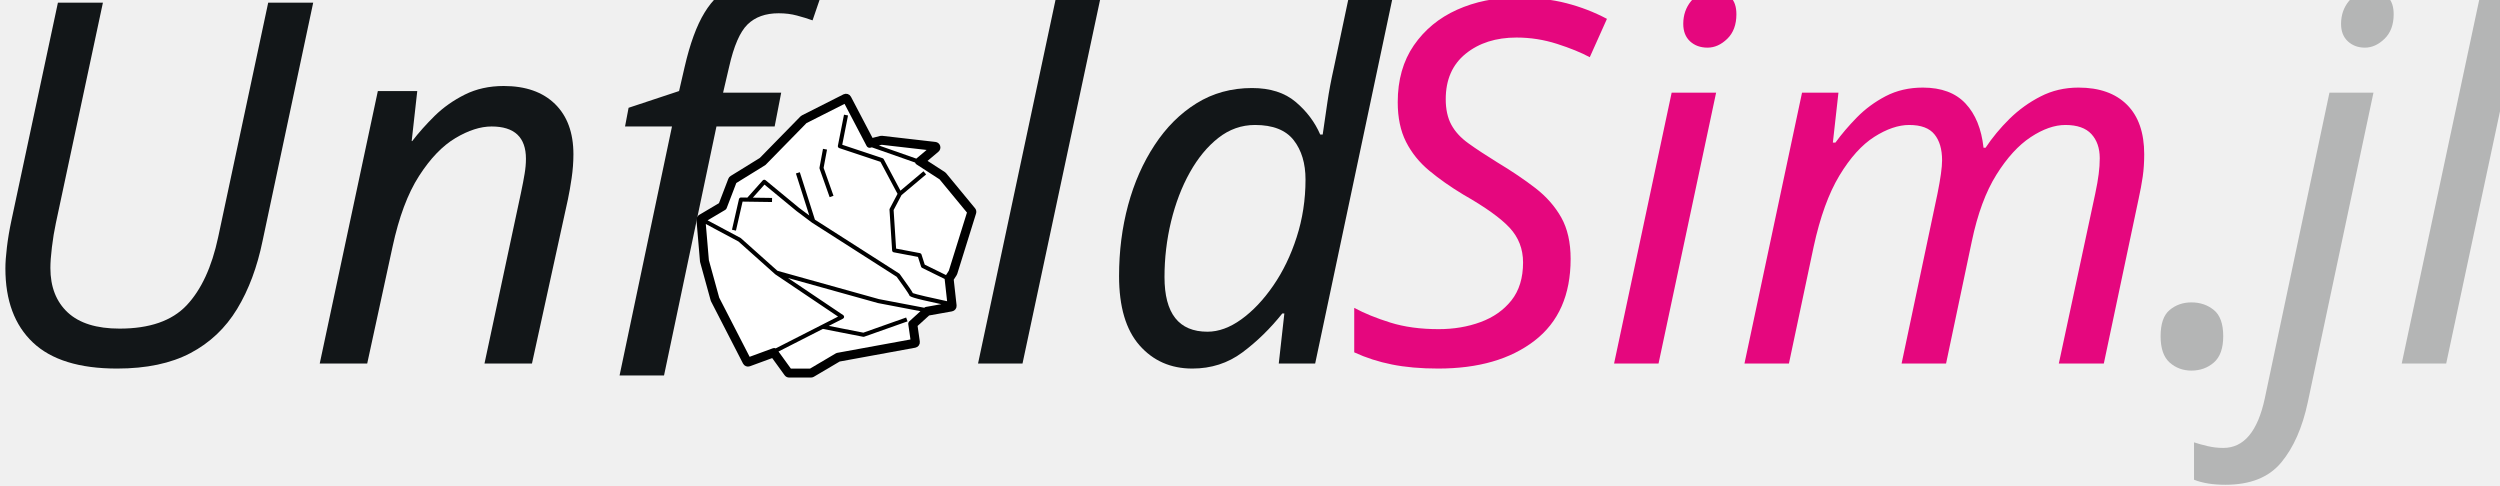
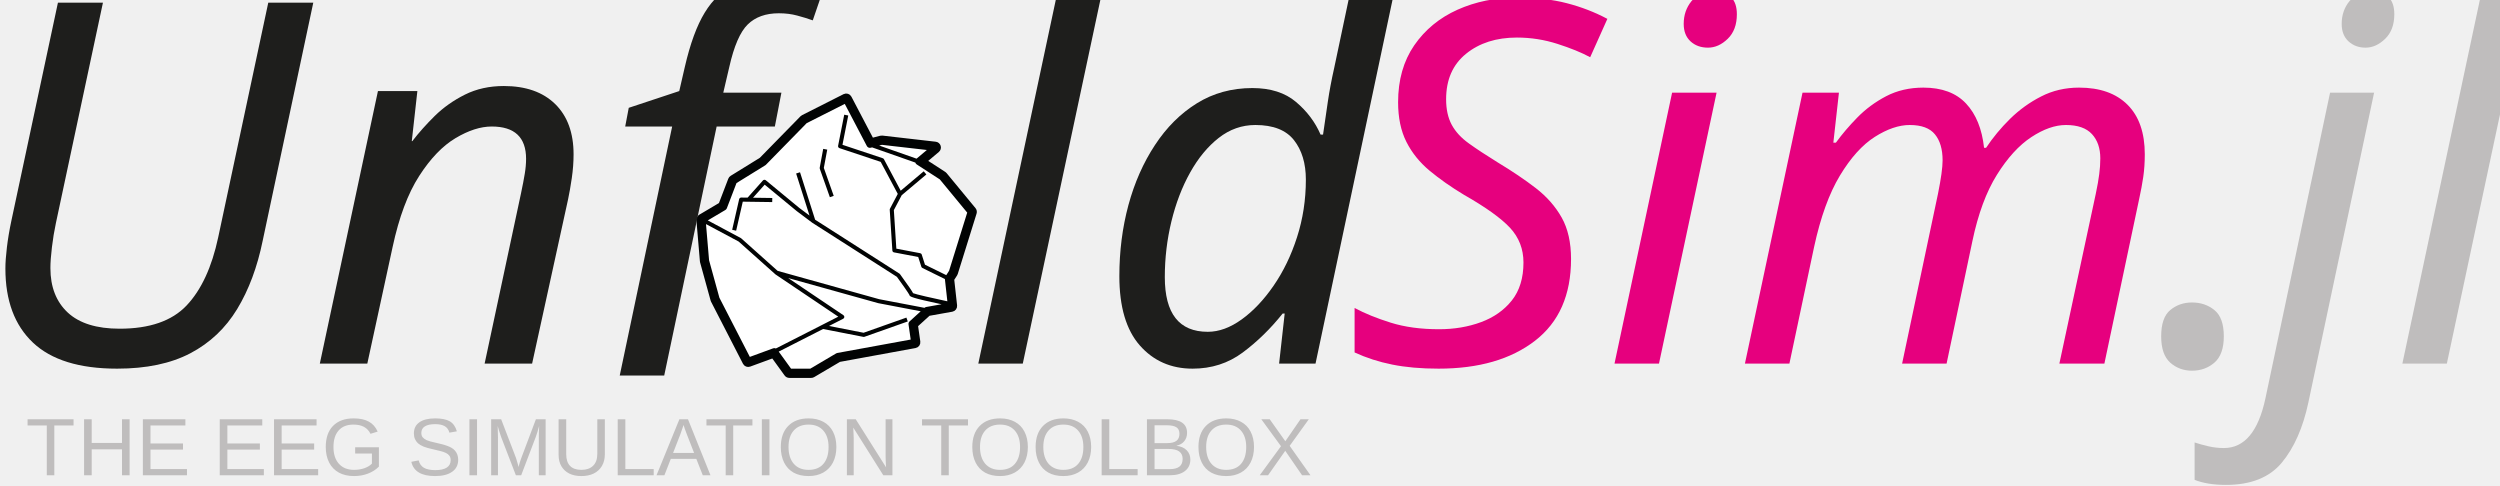
- <svg xmlns="http://www.w3.org/2000/svg" width="100%" height="100%" viewBox="0 0 2035 395" version="1.1" xml:space="preserve" style="fill-rule:evenodd;clip-rule:evenodd;stroke-miterlimit:10;">
-   <g transform="matrix(1,0,0,1,-131.353,-142.905)">
-     <g id="UnfoldSim-Logo" transform="matrix(1.10749,0,0,1.10749,109.463,118.074)">
-       <g transform="matrix(4.16667,0,0,4.16667,735.662,212.063)">
-         <path d="M0,-7.975L-3.32,2.678C-3.337,2.731 -3.359,2.781 -3.389,2.826L-3.969,3.727L-3.453,8.381C-3.418,8.695 -3.633,8.983 -3.945,9.038L-8.095,9.779L-10.358,11.839L-9.939,14.77C-9.892,15.088 -10.109,15.389 -10.427,15.446L-23.832,17.897L-28.451,20.623C-28.545,20.678 -28.65,20.705 -28.757,20.705L-32.616,20.705C-32.809,20.705 -32.99,20.613 -33.103,20.455L-35.462,17.196L-39.666,18.738C-39.949,18.843 -40.269,18.718 -40.408,18.447L-46.045,7.487C-46.064,7.449 -46.079,7.409 -46.089,7.372L-47.941,0.654C-47.951,0.616 -47.959,0.581 -47.961,0.544L-48.578,-6.713C-48.598,-6.943 -48.484,-7.163 -48.285,-7.281L-44.683,-9.414L-42.983,-13.85C-42.935,-13.973 -42.85,-14.078 -42.737,-14.146L-37.549,-17.35L-30.344,-24.709C-30.299,-24.757 -30.244,-24.797 -30.185,-24.825L-22.852,-28.533C-22.557,-28.68 -22.2,-28.565 -22.048,-28.275L-18.1,-20.744L-16.477,-21.165C-16.406,-21.183 -16.332,-21.19 -16.258,-21.181L-6.84,-20.099C-6.601,-20.072 -6.402,-19.905 -6.333,-19.675C-6.262,-19.445 -6.337,-19.197 -6.521,-19.042L-8.832,-17.096L-5.345,-14.837C-5.294,-14.802 -5.248,-14.762 -5.208,-14.714L-0.11,-8.536C0.019,-8.381 0.06,-8.168 0,-7.975Z" style="fill:white;fill-rule:nonzero;stroke:black;stroke-width:0.76px;" />
+ <svg xmlns="http://www.w3.org/2000/svg" width="100%" height="100%" viewBox="0 0 1837 357" version="1.1" xml:space="preserve" style="fill-rule:evenodd;clip-rule:evenodd;stroke-miterlimit:10;">
+   <g transform="matrix(1,0,0,1,-19.7661,-22.4213)">
+     <g id="Ebene-1" transform="matrix(4.16667,0,0,4.16667,0,0)">
+       <g transform="matrix(1,0,0,1,176.559,50.8952)">
+         <path d="M0,-7.975L-3.32,2.678C-3.337,2.731 -3.359,2.781 -3.389,2.826L-3.969,3.727L-3.453,8.381C-3.418,8.695 -3.633,8.983 -3.945,9.038L-8.095,9.779L-10.358,11.839L-9.939,14.77C-9.892,15.088 -10.109,15.389 -10.427,15.446L-23.832,17.897L-28.451,20.623C-28.545,20.678 -28.65,20.705 -28.757,20.705L-32.616,20.705C-32.809,20.705 -32.99,20.613 -33.103,20.455L-35.462,17.196L-39.666,18.738C-39.949,18.843 -40.269,18.718 -40.408,18.447L-46.045,7.487C-46.064,7.449 -46.079,7.409 -46.089,7.372L-47.941,0.654C-47.951,0.616 -47.959,0.581 -47.961,0.544L-48.578,-6.713C-48.598,-6.943 -48.484,-7.163 -48.285,-7.281L-44.683,-9.414L-42.983,-13.85C-42.935,-13.973 -42.85,-14.078 -42.737,-14.146L-37.549,-17.35L-30.344,-24.709C-30.299,-24.757 -30.244,-24.797 -30.185,-24.825L-22.852,-28.533C-22.557,-28.68 -22.2,-28.565 -22.048,-28.275L-18.1,-20.744L-16.477,-21.165C-16.406,-21.183 -16.332,-21.19 -16.258,-21.181L-6.84,-20.099C-6.601,-20.072 -6.402,-19.905 -6.333,-19.675C-6.262,-19.445 -6.337,-19.197 -6.521,-19.042L-8.832,-17.096L-5.345,-14.837C-5.294,-14.802 -5.248,-14.762 -5.208,-14.714L-0.11,-8.536C0.019,-8.381 0.06,-8.168 0,-7.975Z" style="fill:white;fill-rule:nonzero;stroke:rgb(1,3,3);stroke-width:0.85px;" />
      </g>
-       <g transform="matrix(4.16667,0,0,4.16667,582.1,247.025)">
-         <path d="M0,-24.757C0.041,-24.782 0.08,-24.812 0.113,-24.847L7.299,-32.188L14.018,-35.582L17.911,-28.154C18.041,-27.906 18.324,-27.778 18.595,-27.851L18.835,-27.913L26.459,-25.236C26.503,-25.11 26.573,-24.992 26.687,-24.92L30.778,-22.268L35.609,-16.411L32.41,-6.146L31.917,-5.382L28.16,-7.226L27.589,-9.011C27.549,-9.136 27.443,-9.229 27.313,-9.254L23.111,-10.052L22.672,-16.852L24.058,-19.48L28.405,-23.14L27.941,-23.692L23.881,-20.273L20.925,-25.826C20.881,-25.907 20.809,-25.969 20.721,-25.999L13.611,-28.369L14.63,-33.538L13.921,-33.677L12.841,-28.196C12.806,-28.019 12.909,-27.841 13.081,-27.783L20.355,-25.358L23.364,-19.71L21.987,-17.099C21.956,-17.039 21.942,-16.974 21.946,-16.909L22.409,-9.727C22.419,-9.562 22.541,-9.427 22.701,-9.397L26.968,-8.586L27.522,-6.861C27.552,-6.769 27.617,-6.691 27.706,-6.649L31.672,-4.699L32.108,-0.771C29.394,-1.347 26.61,-1.985 26.063,-2.201C25.897,-2.531 25.379,-3.34 23.755,-5.562C23.727,-5.6 23.695,-5.63 23.657,-5.655L8.788,-15.159L6.125,-23.526L5.438,-23.306L7.8,-15.89L5.994,-17.242L0.084,-22.118C-0.065,-22.241 -0.285,-22.225 -0.415,-22.081L-3.118,-19.052L-4.25,-19.067C-4.407,-19.069 -4.568,-18.954 -4.607,-18.786L-5.841,-13.382L-5.139,-13.221L-3.97,-18.341L1.221,-18.268L1.233,-18.989L-2.163,-19.037L-0.108,-21.342L5.548,-16.676L8.268,-14.636L8.27,-14.638C8.278,-14.633 8.283,-14.626 8.29,-14.621L23.212,-5.082C24.2,-3.725 25.263,-2.208 25.417,-1.89C25.439,-1.595 25.781,-1.377 31.084,-0.248L28.377,0.234C28.264,0.254 28.16,0.304 28.076,0.382L20.084,-1.142L2.175,-6.138L-4.245,-11.872C-4.265,-11.892 -4.289,-11.907 -4.314,-11.922L-10.141,-15.036L-7.036,-16.877C-6.921,-16.947 -6.83,-17.052 -6.781,-17.177L-5.078,-21.62L0,-24.757ZM20.571,-28.364L28.493,-27.455L26.676,-25.925L20.086,-28.239L20.571,-28.364ZM25.451,2.772C25.303,2.908 25.232,3.105 25.26,3.303L25.643,5.976L12.701,8.342C12.631,8.354 12.563,8.379 12.503,8.414L7.934,11.113L4.546,11.113L2.369,8.102L10.193,4.114L17.294,5.503C17.317,5.508 17.34,5.511 17.364,5.511C17.404,5.511 17.444,5.503 17.483,5.491L25.125,2.785L24.885,2.104L17.335,4.777L11.235,3.583L13.745,2.304C13.858,2.247 13.932,2.134 13.94,2.006C13.949,1.879 13.887,1.756 13.782,1.684L4.041,-4.869L19.92,-0.441L27.409,0.99L25.451,2.772ZM-2.726,9.035L-8.093,-1.4L-9.914,-8.005L-10.457,-14.388L-4.693,-11.306L1.797,-5.512L12.871,1.941L1.87,7.548C1.727,7.478 1.562,7.461 1.406,7.518L-2.726,9.035ZM-6.128,-22.241L-7.829,-17.805L-11.431,-15.672C-11.63,-15.554 -11.743,-15.334 -11.723,-15.104L-11.106,-7.847C-11.104,-7.81 -11.096,-7.775 -11.086,-7.737L-9.234,-1.019C-9.224,-0.982 -9.209,-0.942 -9.19,-0.904L-3.553,10.056C-3.414,10.327 -3.094,10.452 -2.811,10.347L1.393,8.805L3.752,12.064C3.865,12.222 4.046,12.314 4.239,12.314L8.098,12.314C8.205,12.314 8.31,12.287 8.404,12.232L13.023,9.506L26.428,7.055C26.746,6.998 26.963,6.697 26.916,6.379L26.497,3.448L28.76,1.388L32.91,0.647C33.221,0.592 33.437,0.304 33.402,-0.01L32.886,-4.664L33.466,-5.565C33.496,-5.61 33.518,-5.66 33.534,-5.713L36.855,-16.366C36.915,-16.559 36.874,-16.771 36.745,-16.927L31.647,-23.105C31.607,-23.153 31.561,-23.193 31.509,-23.228L28.023,-25.487L30.334,-27.433C30.518,-27.588 30.593,-27.836 30.522,-28.066C30.453,-28.296 30.254,-28.463 30.015,-28.49L20.597,-29.572C20.523,-29.581 20.449,-29.574 20.378,-29.556L18.755,-29.135L14.807,-36.666C14.654,-36.956 14.298,-37.071 14.003,-36.924L6.67,-33.216C6.611,-33.188 6.556,-33.148 6.511,-33.1L-0.695,-25.741L-5.882,-22.537C-5.995,-22.469 -6.08,-22.364 -6.128,-22.241" style="fill-rule:nonzero;" />
+       <g transform="matrix(1,0,0,1,139.704,59.2861)">
+         <path d="M0,-24.757C0.041,-24.782 0.08,-24.812 0.113,-24.847L7.299,-32.188L14.018,-35.582L17.911,-28.154C18.041,-27.906 18.324,-27.778 18.595,-27.851L18.835,-27.913L26.459,-25.236C26.503,-25.11 26.573,-24.992 26.687,-24.92L30.778,-22.268L35.609,-16.411L32.41,-6.146L31.917,-5.382L28.16,-7.226L27.589,-9.011C27.549,-9.136 27.443,-9.229 27.313,-9.254L23.111,-10.052L22.672,-16.852L24.058,-19.48L28.405,-23.14L27.941,-23.692L23.881,-20.273L20.925,-25.826C20.881,-25.907 20.809,-25.969 20.721,-25.999L13.611,-28.369L14.63,-33.538L13.921,-33.677L12.841,-28.196C12.806,-28.019 12.909,-27.841 13.081,-27.783L20.355,-25.358L23.364,-19.71L21.987,-17.099C21.956,-17.039 21.942,-16.974 21.946,-16.909L22.409,-9.727C22.419,-9.562 22.541,-9.427 22.701,-9.397L26.968,-8.586L27.522,-6.861C27.552,-6.769 27.617,-6.691 27.706,-6.649L31.672,-4.699L32.108,-0.771C29.394,-1.347 26.61,-1.985 26.063,-2.201C25.897,-2.531 25.379,-3.34 23.755,-5.562C23.727,-5.6 23.695,-5.63 23.657,-5.655L8.788,-15.159L6.125,-23.526L5.438,-23.306L7.8,-15.89L5.994,-17.242L0.084,-22.118C-0.065,-22.241 -0.285,-22.225 -0.415,-22.081L-3.118,-19.052L-4.25,-19.067C-4.407,-19.069 -4.568,-18.954 -4.607,-18.786L-5.841,-13.382L-5.139,-13.221L-3.97,-18.341L1.221,-18.268L1.233,-18.989L-2.163,-19.037L-0.108,-21.342L5.548,-16.676L8.268,-14.636L8.27,-14.638C8.278,-14.633 8.283,-14.626 8.29,-14.621L23.212,-5.082C24.2,-3.725 25.263,-2.208 25.417,-1.89C25.439,-1.595 25.781,-1.377 31.084,-0.248L28.377,0.234C28.264,0.254 28.16,0.304 28.076,0.382L20.084,-1.142L2.175,-6.138L-4.245,-11.872C-4.265,-11.892 -4.289,-11.907 -4.314,-11.922L-10.141,-15.036L-7.036,-16.877C-6.921,-16.947 -6.83,-17.052 -6.781,-17.177L-5.078,-21.62L0,-24.757ZM20.571,-28.364L28.493,-27.455L26.676,-25.925L20.086,-28.239L20.571,-28.364ZM25.451,2.772C25.303,2.908 25.232,3.105 25.26,3.303L25.643,5.976L12.701,8.342C12.631,8.354 12.563,8.379 12.503,8.414L7.934,11.113L4.546,11.113L2.369,8.102L10.193,4.114L17.294,5.503C17.317,5.508 17.34,5.511 17.364,5.511C17.404,5.511 17.444,5.503 17.483,5.491L25.125,2.785L24.885,2.104L17.335,4.777L11.235,3.583L13.745,2.304C13.858,2.247 13.932,2.134 13.94,2.006C13.949,1.879 13.887,1.756 13.782,1.684L4.041,-4.869L19.92,-0.441L27.409,0.99L25.451,2.772ZM-2.726,9.035L-8.093,-1.4L-9.914,-8.005L-10.457,-14.388L-4.693,-11.306L1.797,-5.512L12.871,1.941L1.87,7.548C1.727,7.478 1.562,7.461 1.406,7.518L-2.726,9.035ZM-6.128,-22.241L-7.829,-17.805L-11.431,-15.672C-11.63,-15.554 -11.743,-15.334 -11.723,-15.104L-11.106,-7.847C-11.104,-7.81 -11.096,-7.775 -11.086,-7.737L-9.234,-1.019C-9.224,-0.982 -9.209,-0.942 -9.19,-0.904L-3.553,10.056C-3.414,10.327 -3.094,10.452 -2.811,10.347L1.393,8.805L3.752,12.064C3.865,12.222 4.046,12.314 4.239,12.314L8.098,12.314C8.205,12.314 8.31,12.287 8.404,12.232L13.023,9.506L26.428,7.055C26.746,6.998 26.963,6.697 26.916,6.379L26.497,3.448L28.76,1.388L32.91,0.647C33.221,0.592 33.437,0.304 33.402,-0.01L32.886,-4.664L33.466,-5.565C33.496,-5.61 33.518,-5.66 33.534,-5.713L36.855,-16.366C36.915,-16.559 36.874,-16.771 36.745,-16.927L31.647,-23.105C31.607,-23.153 31.561,-23.193 31.509,-23.228L28.023,-25.487L30.334,-27.433C30.518,-27.588 30.593,-27.836 30.522,-28.066C30.453,-28.296 30.254,-28.463 30.015,-28.49L20.597,-29.572C20.523,-29.581 20.449,-29.574 20.378,-29.556L18.755,-29.135L14.807,-36.666C14.654,-36.956 14.298,-37.071 14.003,-36.924L6.67,-33.216C6.611,-33.188 6.556,-33.148 6.511,-33.1L-0.695,-25.741L-5.882,-22.537C-5.995,-22.469 -6.08,-22.364 -6.128,-22.241" style="fill:rgb(1,3,3);fill-rule:nonzero;" />
      </g>
-       <g transform="matrix(4.16667,0,0,4.16667,629.55,131.813)">
-         <path d="M0,8.524L0.68,8.284L-1.064,3.357L-0.463,0.133L-1.174,0L-1.79,3.319C-1.802,3.382 -1.797,3.445 -1.776,3.506L0,8.524Z" style="fill-rule:nonzero;" />
+       <g transform="matrix(1,0,0,1,151.092,31.6352)">
+         <path d="M0,8.524L0.68,8.284L-1.064,3.357L-0.463,0.133L-1.174,0L-1.79,3.319C-1.802,3.382 -1.797,3.445 -1.776,3.506L0,8.524Z" style="fill:rgb(1,3,3);fill-rule:nonzero;" />
      </g>
-       <g transform="matrix(4.16667,0,0,4.16667,0,0)">
+       <text x="9.276px" y="89.192px" style="font-family:'ArialMT', 'Arial', sans-serif;font-size:14.354px;fill:rgb(191,189,189);">T<tspan x="18.397px 29.115px 39.042px 43.907px 53.834px 63.76px 75.278px 79.181px 89.107px 93.448px 105.757px 116.476px 124.811px 133.673px 142.793px 147.134px 158.651px 169.37px 176.009px 184.87px 196.388px 207.905px 216.241px 226.167px 237.685px " y="89.192px 89.192px 89.192px 89.192px 89.192px 89.192px 89.192px 89.192px 89.192px 89.192px 89.192px 89.192px 89.192px 89.192px 89.192px 89.192px 89.192px 89.192px 89.192px 89.192px 89.192px 89.192px 89.192px 89.192px 89.192px ">HE EEG SIMULATION TOOLBOX</tspan>
+       </text>
+       <g>
        <clipPath id="_clip1">
          <path d="M1.874,0L1.874,71.609L186.894,71.609L332.671,72.325L329.404,91.869L528.256,91.869L530.958,0L1.874,0Z" clip-rule="nonzero" />
        </clipPath>
        <g clip-path="url(#_clip1)">
-           <text x="-1.351px" y="69.504px" style="font-family:'Corbel-Italic', 'Corbel', sans-serif;font-style:italic;font-size:89.153px;fill:rgb(18,22,24);">Unf <tspan x="174.862px " y="69.504px ">l</tspan>d</text>
-           <text x="241.94px" y="69.504px" style="font-family:'Corbel-Italic', 'Corbel', sans-serif;font-style:italic;font-size:89.153px;fill:rgb(229,7,126);">Sim</text>
-           <text x="379.451px" y="69.504px" style="font-family:'Corbel', sans-serif;font-size:89.153px;fill:rgb(180,181,181);">.</text>
-           <text x="402.999px" y="69.504px" style="font-family:'Corbel-Italic', 'Corbel', sans-serif;font-style:italic;font-size:89.153px;fill:rgb(180,181,181);">jl</text>
+           <text x="-1.351px" y="69.504px" style="font-family:'Corbel-Italic', 'Corbel', sans-serif;font-style:italic;font-size:89.153px;fill:rgb(30,30,28);">Unf <tspan x="174.862px " y="69.504px ">l</tspan>d</text>
+           <text x="241.94px" y="69.504px" style="font-family:'Corbel-Italic', 'Corbel', sans-serif;font-style:italic;font-size:89.153px;fill:rgb(230,0,126);">Sim</text>
+           <text x="379.451px" y="69.504px" style="font-family:'Corbel', sans-serif;font-size:89.153px;fill:rgb(191,189,189);">.</text>
+           <text x="402.999px" y="69.504px" style="font-family:'Corbel-Italic', 'Corbel', sans-serif;font-style:italic;font-size:89.153px;fill:rgb(191,189,189);">jl</text>
        </g>
      </g>
    </g>
  </g>
</svg>
